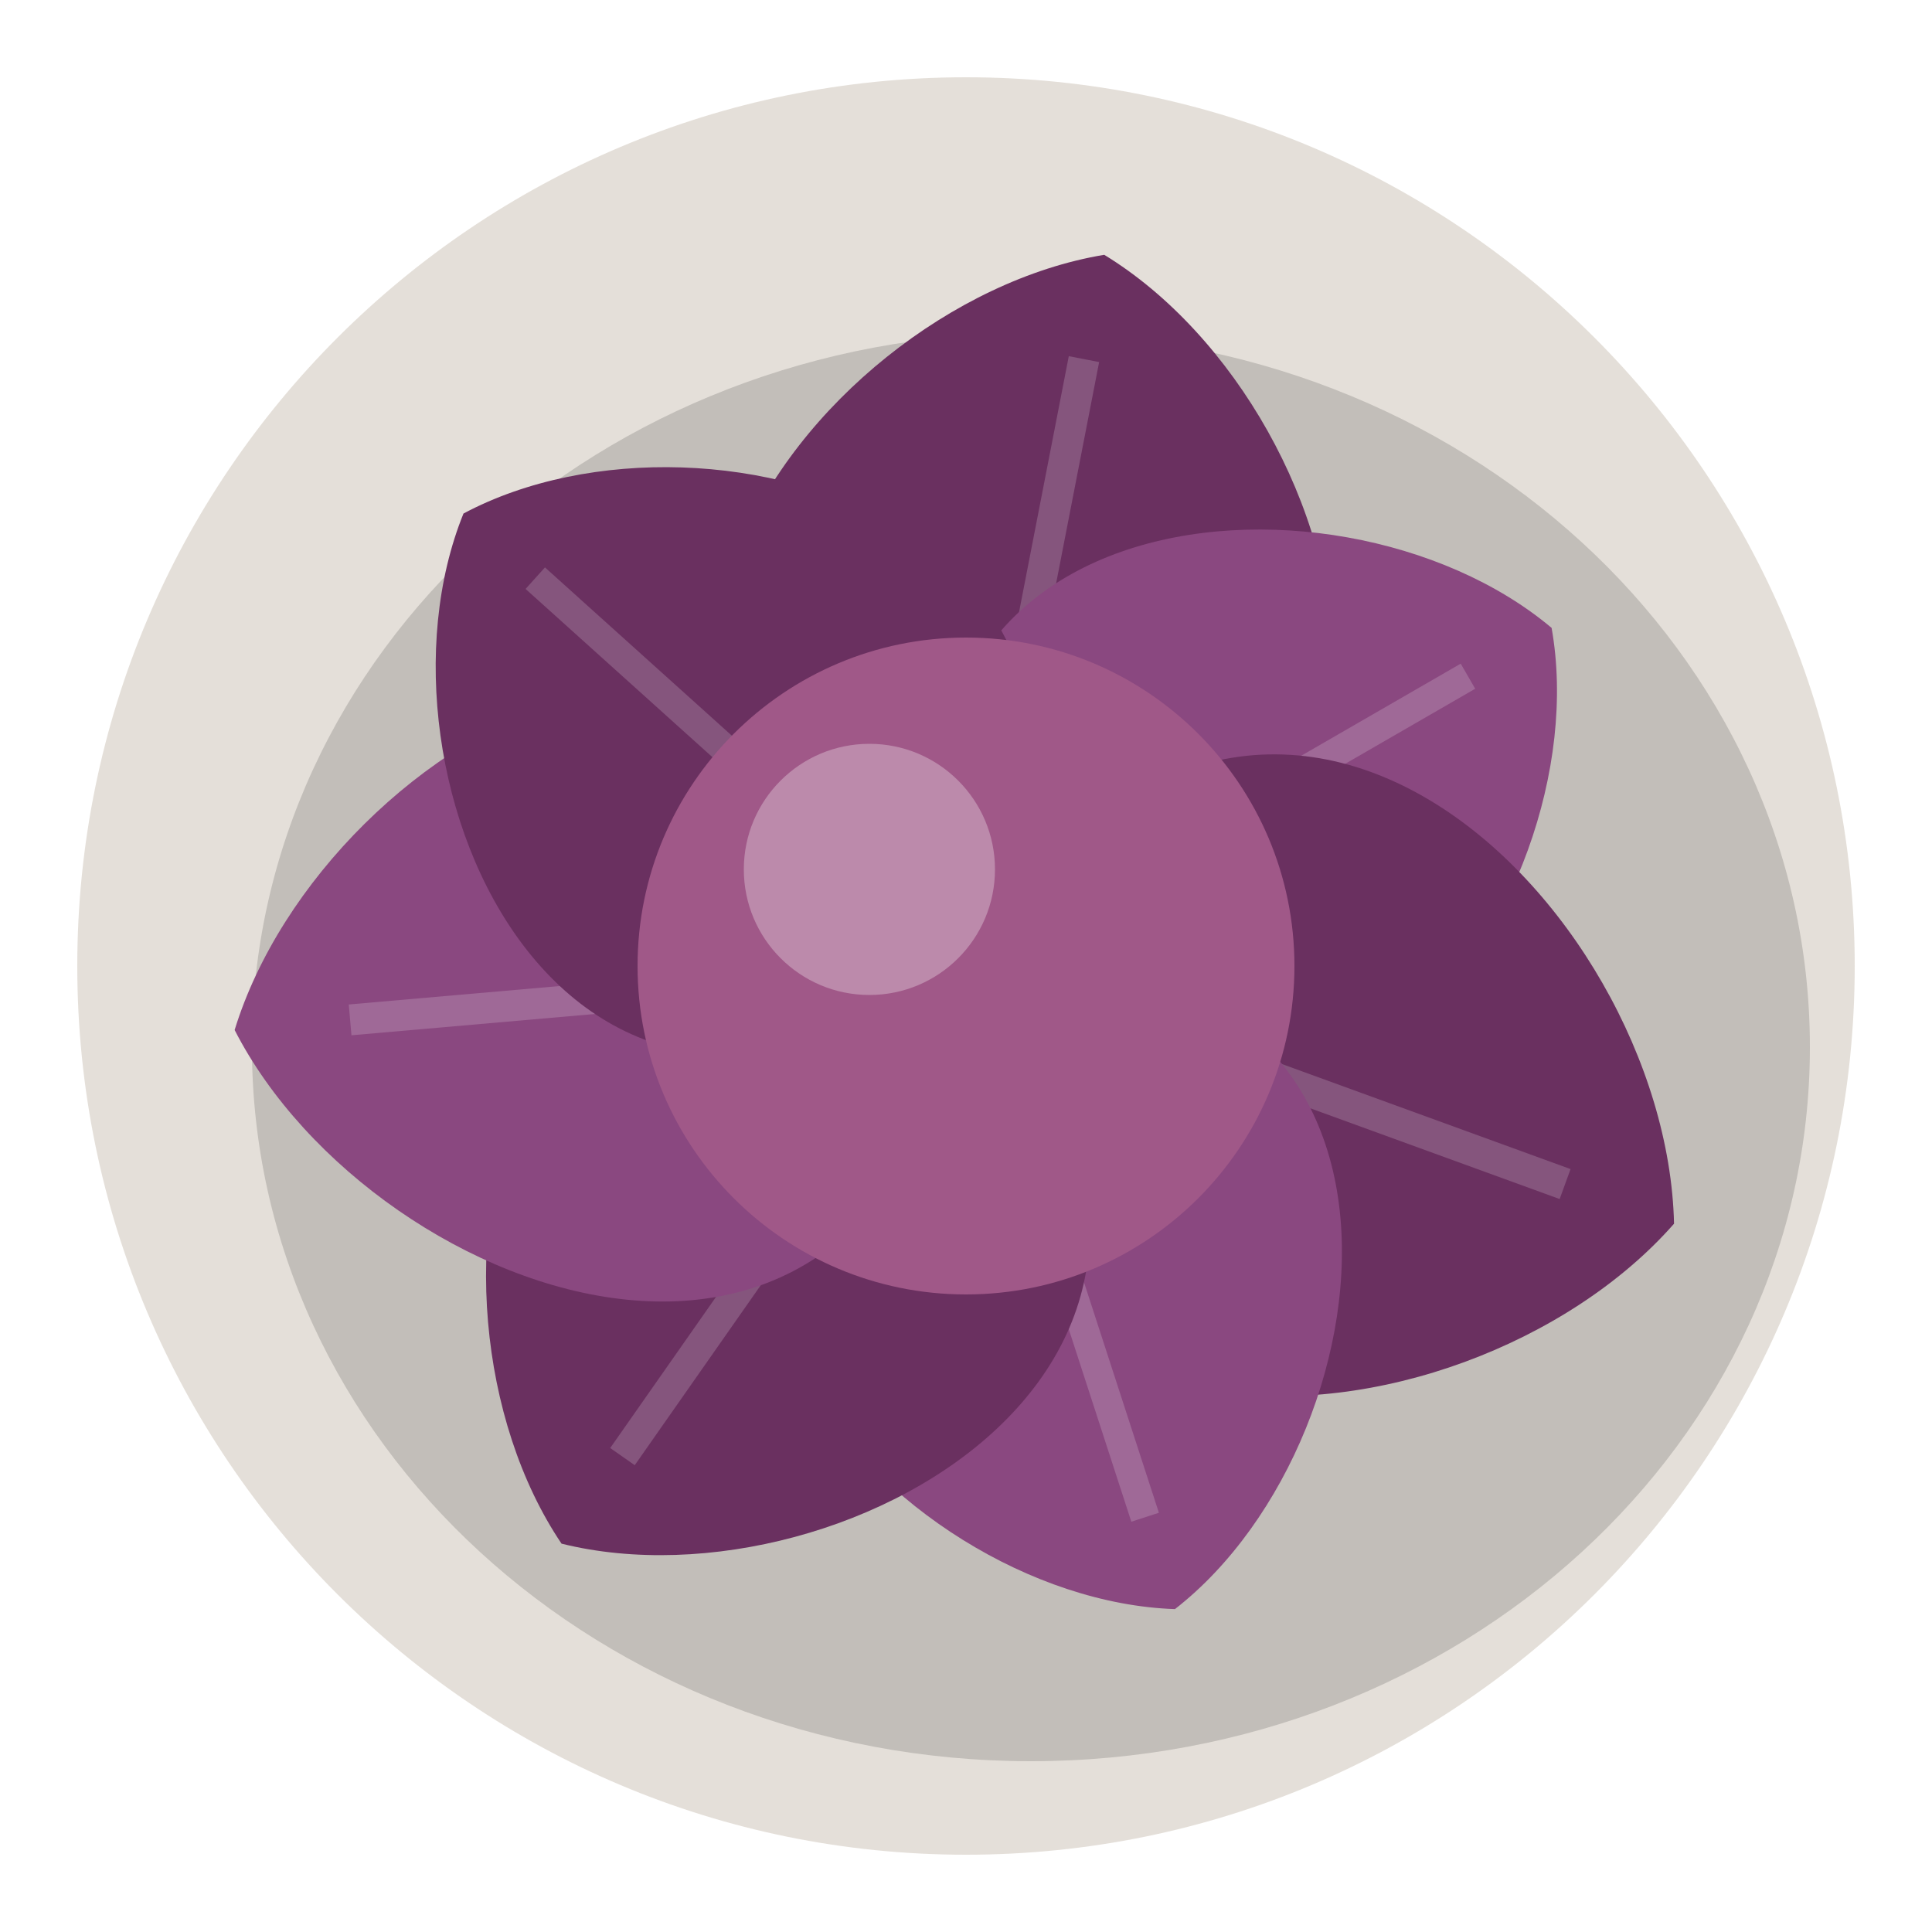
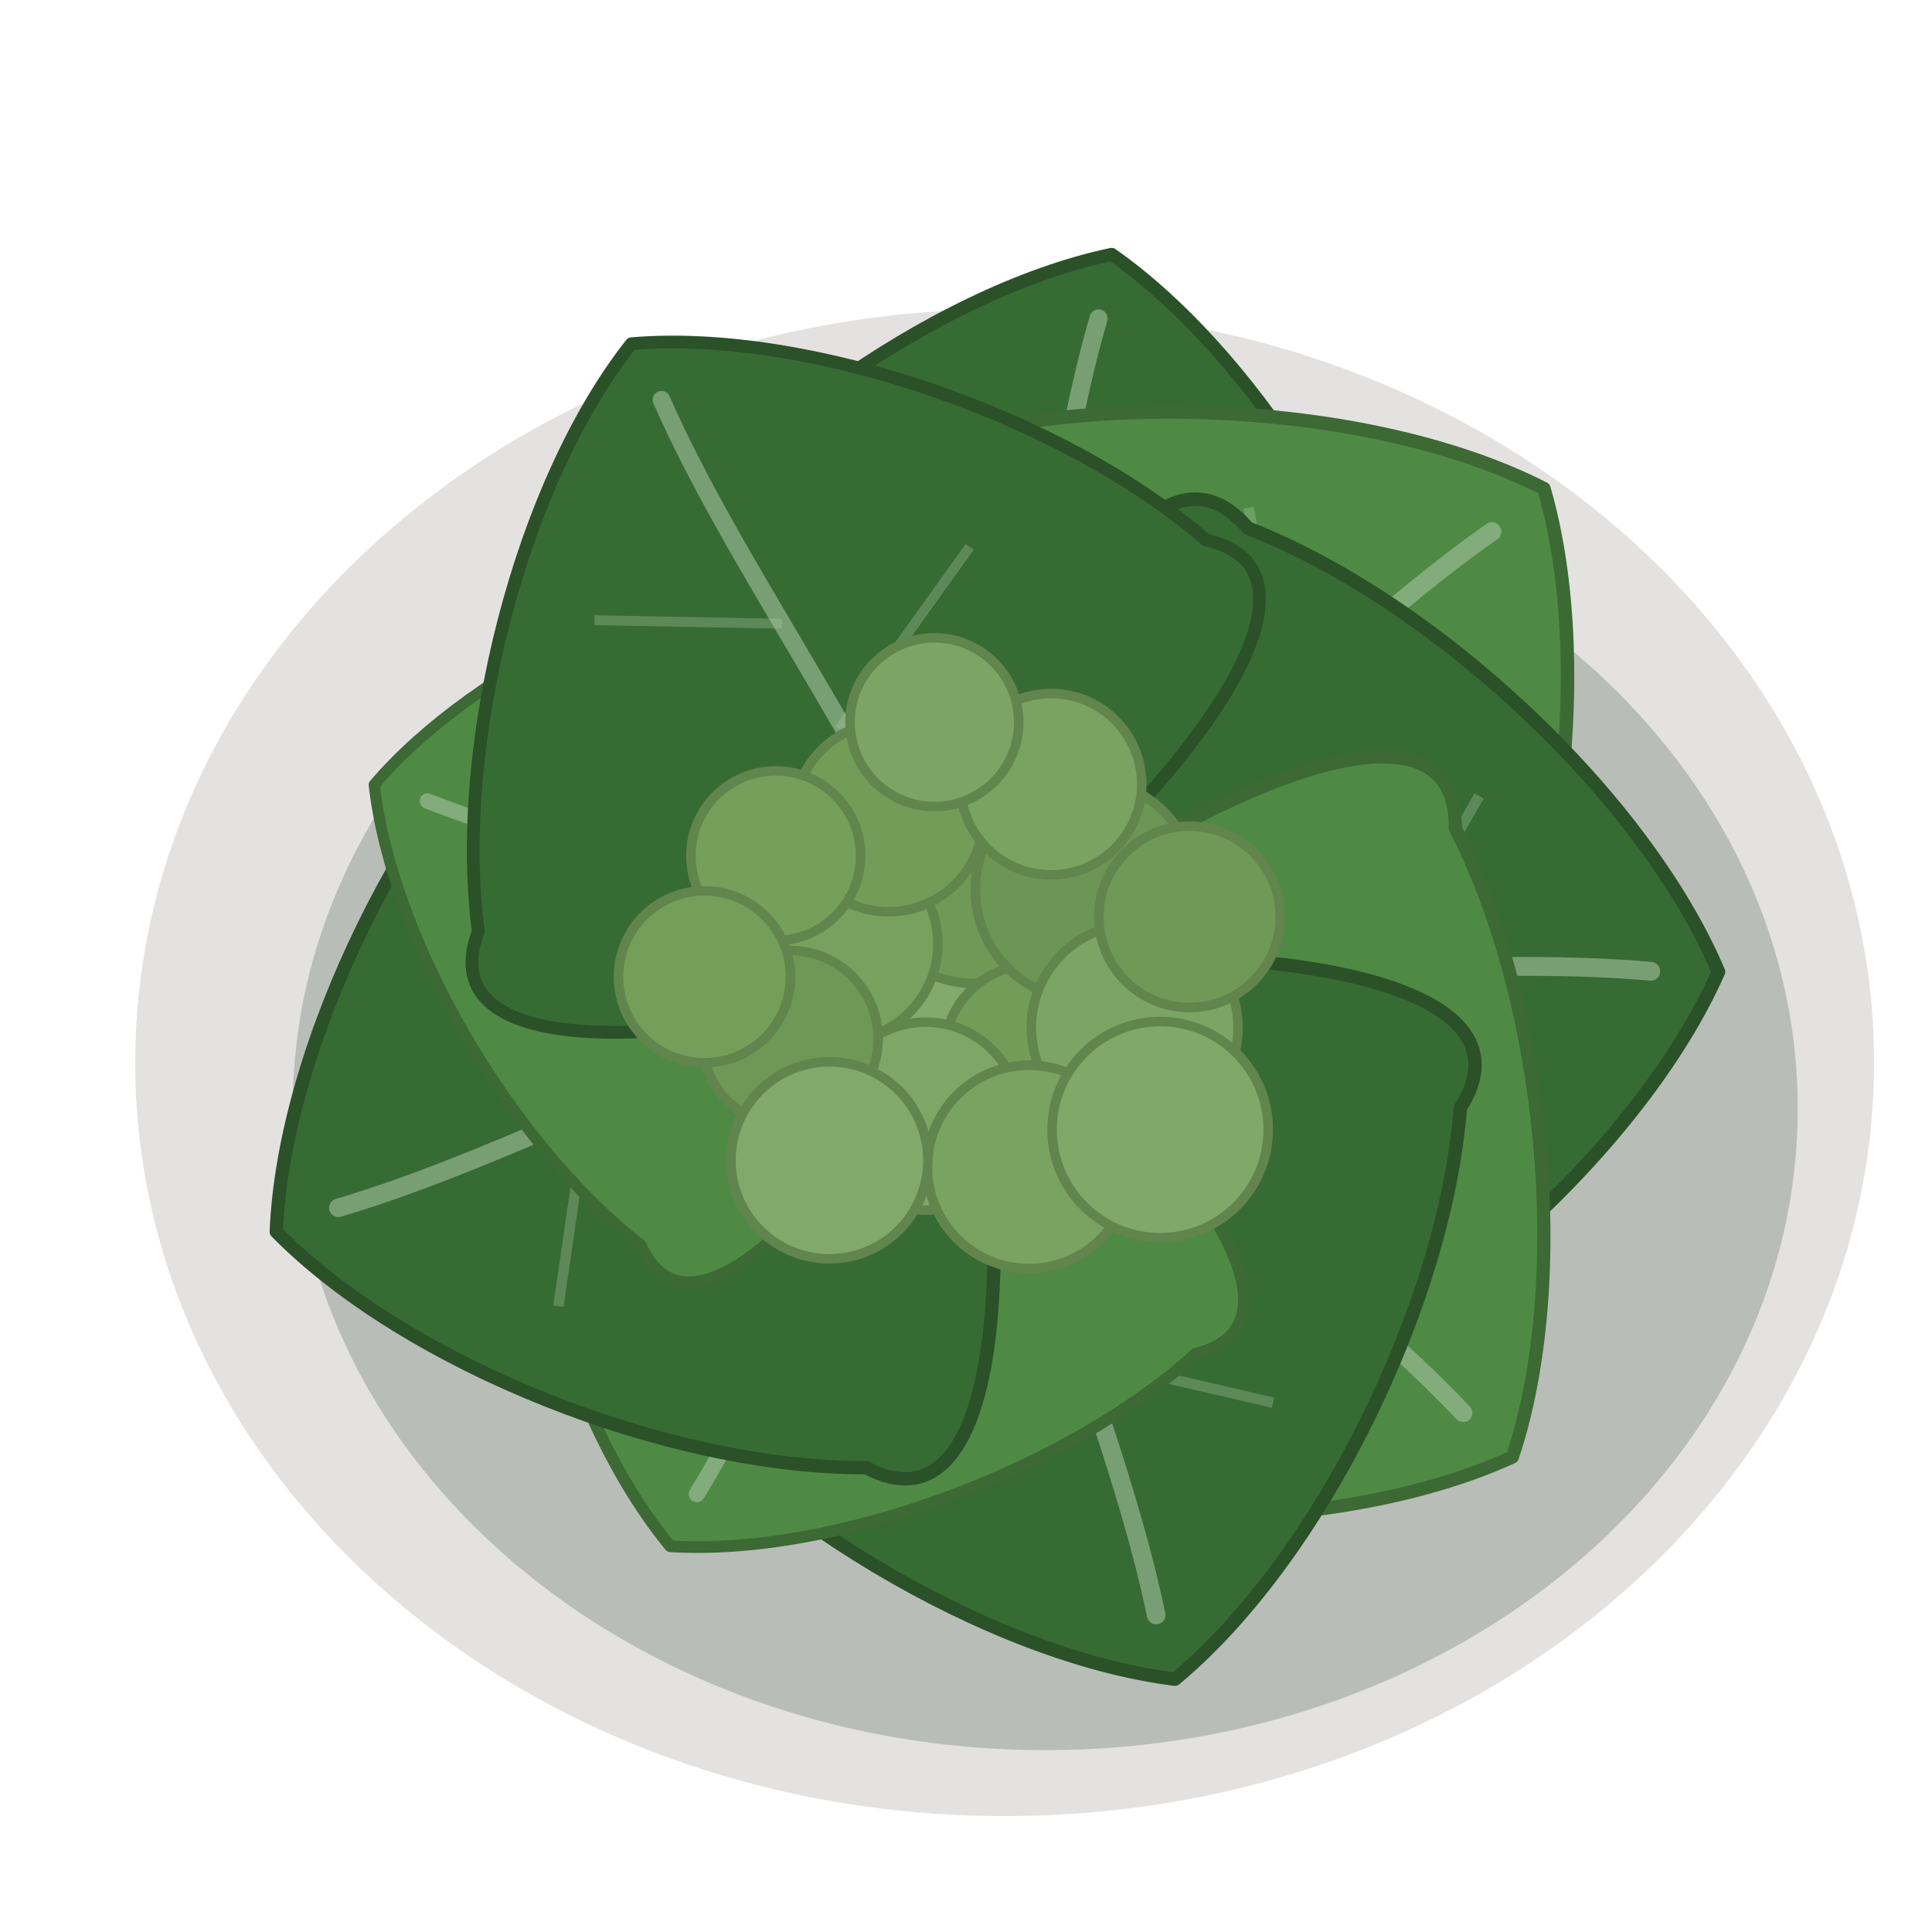
- <svg xmlns="http://www.w3.org/2000/svg" viewBox="-50 -50 100 100" width="100" height="100" role="img" aria-label="cavolo rosso">
-   <circle cx="0" cy="0" r="46" fill="#6b4e2a" opacity="0.18" />
-   <ellipse cx="3.36" cy="4.2" rx="40.32" ry="36.96" fill="rgba(0,0,0,.15)" />
-   <g transform="rotate(11)">
-     <path d="M0 0 C 27 -6, 14.8 -32, 0 -37.5 C -14.8 -32, -27 -6, 0 0 Z" fill="#6a3060" />
-     <path d="M0 0 L0 -32" stroke="rgba(255,255,255,.18)" stroke-width="1.6" />
+ <svg xmlns="http://www.w3.org/2000/svg" viewBox="-50 -50 100 100" width="100" height="100" role="img" aria-label="Cavolo rosso">
+   <ellipse cx="2" cy="5" rx="45" ry="39" fill="#2f1d10" opacity=".13" />
+   <g class="plant-glyph plant-glyph--brassica" style="isolation:isolate">
+     <ellipse cx="4.1" cy="7.38" rx="38.95" ry="33.21" fill="#112718" opacity="0.2" />
+     <g transform="rotate(11.56663)">
+       <path d="M0 0 C15.85 -3.008 27.61 -9.042 21.986 -13.911       C18.407 -23.309 8.692 -33.836 0 -37.596       C-8.692 -33.836 -18.407 -23.309 -21.986 -13.911       C-27.61 -9.042 -15.85 -3.008 0 0Z" fill="#376b34" stroke="#2a5128" stroke-width="0.677" stroke-linejoin="round" />
+       <path d="M0 -1 C1.023 -12.783 -0.767 -24.813 0 -34.212" fill="none" stroke="#a7c5a2" stroke-width="0.94" stroke-linecap="round" opacity=".58" />
+       <path d="M0 -14.286 L10.737 -19.55 M0 -20.678 L-8.692 -25.565" fill="none" stroke="#a7c5a2" stroke-width="0.526" opacity=".34" />
+     </g>
+     <g transform="rotate(50.44337)">
+       <path d="M0 0 C16.358 -3.104 28.495 -9.332 22.69 -14.356       C18.997 -24.056 8.971 -34.92 0 -38.8       C-8.971 -34.92 -18.997 -24.056 -22.69 -14.356       C-28.495 -9.332 -16.358 -3.104 0 0Z" fill="#4f8a45" stroke="#3c6934" stroke-width="0.698" stroke-linejoin="round" />
+       <path d="M0 -1 C1.055 -13.192 -0.792 -25.608 0 -35.308" fill="none" stroke="#a7c5a2" stroke-width="0.97" stroke-linecap="round" opacity=".58" />
+       <path d="M0 -14.744 L11.081 -20.176 M0 -21.34 L-8.971 -26.384" fill="none" stroke="#a7c5a2" stroke-width="0.543" opacity=".34" />
+     </g>
+     <g transform="rotate(90.441)">
+       <path d="M0 0 C16.421 -3.116 28.605 -9.367 22.778 -14.411       C19.07 -24.149 9.005 -35.055 0 -38.95       C-9.005 -35.055 -19.07 -24.149 -22.778 -14.411       C-28.605 -9.367 -16.421 -3.116 0 0Z" fill="#376b34" stroke="#2a5128" stroke-width="0.701" stroke-linejoin="round" />
+       <path d="M0 -1 C1.059 -13.243 -0.795 -25.707 0 -35.444" fill="none" stroke="#a7c5a2" stroke-width="0.974" stroke-linecap="round" opacity=".58" />
+       <path d="M0 -14.801 L11.124 -20.254 M0 -21.422 L-9.005 -26.486" fill="none" stroke="#a7c5a2" stroke-width="0.545" opacity=".34" />
+     </g>
+     <g transform="rotate(131.9479)">
+       <path d="M0 0 C16.03 -3.042 27.923 -9.144 22.235 -14.068       C18.615 -23.573 8.791 -34.219 0 -38.021       C-8.791 -34.219 -18.615 -23.573 -22.235 -14.068       C-27.923 -9.144 -16.03 -3.042 0 0Z" fill="#4f8a45" stroke="#3c6934" stroke-width="0.684" stroke-linejoin="round" />
+       <path d="M0 -1 C1.034 -12.927 -0.776 -25.094 0 -34.6" fill="none" stroke="#a7c5a2" stroke-width="0.951" stroke-linecap="round" opacity=".58" />
+       <path d="M0 -14.448 L10.859 -19.771 M0 -20.912 L-8.791 -25.855" fill="none" stroke="#a7c5a2" stroke-width="0.532" opacity=".34" />
+     </g>
+     <g transform="rotate(163.6677)">
+       <path d="M0 0 C16.218 -3.077 28.25 -9.251 22.496 -14.233       C18.834 -23.85 8.894 -34.621 0 -38.467       C-8.894 -34.621 -18.834 -23.85 -22.496 -14.233       C-28.25 -9.251 -16.218 -3.077 0 0Z" fill="#376b34" stroke="#2a5128" stroke-width="0.692" stroke-linejoin="round" />
+       <path d="M0 -1 C1.046 -13.079 -0.785 -25.388 0 -35.005" fill="none" stroke="#a7c5a2" stroke-width="0.962" stroke-linecap="round" opacity=".58" />
+       <path d="M0 -14.618 L10.986 -20.003 M0 -21.157 L-8.894 -26.158" fill="none" stroke="#a7c5a2" stroke-width="0.539" opacity=".34" />
+     </g>
+     <g transform="rotate(207.0112)">
+       <path d="M0 0 C14.212 -2.697 24.756 -8.107 19.713 -12.473       C16.504 -20.9 7.794 -30.339 0 -33.71       C-7.794 -30.339 -16.504 -20.9 -19.713 -12.473       C-24.756 -8.107 -14.212 -2.697 0 0Z" fill="#4f8a45" stroke="#3c6934" stroke-width="0.607" stroke-linejoin="round" />
+       <path d="M0 -1 C0.917 -11.461 -0.688 -22.248 0 -30.676" fill="none" stroke="#a7c5a2" stroke-width="0.843" stroke-linecap="round" opacity=".58" />
+       <path d="M0 -12.81 L9.628 -17.529 M0 -18.54 L-7.794 -22.923" fill="none" stroke="#a7c5a2" stroke-width="0.472" opacity=".34" />
+     </g>
+     <g transform="rotate(248.9298)">
+       <path d="M0 0 C16.13 -3.061 28.097 -9.201 22.373 -14.156       C18.731 -23.72 8.845 -34.433 0 -38.258       C-8.845 -34.433 -18.731 -23.72 -22.373 -14.156       C-28.097 -9.201 -16.13 -3.061 0 0Z" fill="#376b34" stroke="#2a5128" stroke-width="0.689" stroke-linejoin="round" />
+       <path d="M0 -1 C1.041 -13.008 -0.78 -25.251 0 -34.815" fill="none" stroke="#a7c5a2" stroke-width="0.956" stroke-linecap="round" opacity=".58" />
+       <path d="M0 -14.538 L10.927 -19.894 M0 -21.042 L-8.845 -26.016" fill="none" stroke="#a7c5a2" stroke-width="0.536" opacity=".34" />
+     </g>
+     <g transform="rotate(287.0354)">
+       <path d="M0 0 C13.506 -2.563 23.527 -7.705 18.734 -11.853       C15.685 -19.862 7.407 -28.832 0 -32.036       C-7.407 -28.832 -15.685 -19.862 -18.734 -11.853       C-23.527 -7.705 -13.506 -2.563 0 0Z" fill="#4f8a45" stroke="#3c6934" stroke-width="0.577" stroke-linejoin="round" />
+       <path d="M0 -1 C0.871 -10.892 -0.654 -21.143 0 -29.152" fill="none" stroke="#a7c5a2" stroke-width="0.801" stroke-linecap="round" opacity=".58" />
+       <path d="M0 -12.174 L9.149 -16.659 M0 -17.62 L-7.407 -21.784" fill="none" stroke="#a7c5a2" stroke-width="0.448" opacity=".34" />
+     </g>
+     <g transform="rotate(331.7296)">
+       <path d="M0 0 C15.419 -2.926 26.858 -8.796 21.387 -13.532       C17.906 -22.675 8.455 -32.915 0 -36.572       C-8.455 -32.915 -17.906 -22.675 -21.387 -13.532       C-26.858 -8.796 -15.419 -2.926 0 0Z" fill="#376b34" stroke="#2a5128" stroke-width="0.658" stroke-linejoin="round" />
+       <path d="M0 -1 C0.995 -12.434 -0.746 -24.137 0 -33.28" fill="none" stroke="#a7c5a2" stroke-width="0.914" stroke-linecap="round" opacity=".58" />
+       <path d="M0 -13.897 L10.445 -19.017 M0 -20.114 L-8.455 -24.869" fill="none" stroke="#a7c5a2" stroke-width="0.512" opacity=".34" />
+     </g>
+     <circle cx="0" cy="0" r="5.814" fill="#719a57" stroke="#61854c" stroke-width="0.492" />
+     <circle cx="-2.423" cy="2.219" r="4.257" fill="#83a96c" stroke="#61854c" stroke-width="0.492" />
+     <circle cx="0.406" cy="-4.629" r="5.531" fill="#709857" stroke="#61854c" stroke-width="0.492" />
+     <circle cx="3.463" cy="4.516" r="4.581" fill="#739c59" stroke="#61854c" stroke-width="0.492" />
+     <circle cx="-6.471" cy="-1.145" r="5.014" fill="#78a05e" stroke="#61854c" stroke-width="0.492" />
+     <circle cx="6.199" cy="-3.943" r="5.716" fill="#6d9555" stroke="#61854c" stroke-width="0.492" />
+     <circle cx="-2.089" cy="7.772" r="4.866" fill="#7fa667" stroke="#61854c" stroke-width="0.492" />
+     <circle cx="-4.007" cy="-7.715" r="4.907" fill="#739c59" stroke="#61854c" stroke-width="0.492" />
+     <circle cx="8.73" cy="3.188" r="5.35" fill="#7ca464" stroke="#61854c" stroke-width="0.492" />
+     <circle cx="-9.111" cy="3.761" r="4.563" fill="#6f9756" stroke="#61854c" stroke-width="0.492" />
+     <circle cx="4.404" cy="-9.411" r="4.692" fill="#7aa261" stroke="#61854c" stroke-width="0.492" />
+     <circle cx="3.262" cy="10.398" r="5.263" fill="#7aa261" stroke="#61854c" stroke-width="0.492" />
+     <circle cx="-9.848" cy="-5.707" r="4.392" fill="#759f5b" stroke="#61854c" stroke-width="0.492" />
+     <circle cx="11.57" cy="-2.544" r="4.693" fill="#709957" stroke="#61854c" stroke-width="0.492" />
+     <circle cx="-7.07" cy="10.058" r="5.098" fill="#82a86b" stroke="#61854c" stroke-width="0.492" />
+     <circle cx="-1.636" cy="-12.62" r="4.366" fill="#7da464" stroke="#61854c" stroke-width="0.492" />
+     <circle cx="10.05" cy="8.469" r="5.594" fill="#81a769" stroke="#61854c" stroke-width="0.492" />
+     <circle cx="-13.536" cy="0.56" r="4.45" fill="#749e5a" stroke="#61854c" stroke-width="0.492" />
  </g>
-   <g transform="rotate(60)">
-     <path d="M0 0 C 25 -5.5, 13.8 -30, 0 -35 C -13.8 -30, -25 -5.5, 0 0 Z" fill="#8a4880" />
-     <path d="M0 0 L0 -30" stroke="rgba(255,255,255,.18)" stroke-width="1.5" />
-   </g>
-   <g transform="rotate(110)">
-     <path d="M0 0 C 28 -6.3, 15.4 -33, 0 -39 C -15.4 -33, -28 -6.3, 0 0 Z" fill="#6a3060" />
-     <path d="M0 0 L0 -33" stroke="rgba(255,255,255,.18)" stroke-width="1.65" />
-   </g>
-   <g transform="rotate(162)">
-     <path d="M0 0 C 25 -5.5, 13.8 -30, 0 -35 C -13.8 -30, -25 -5.5, 0 0 Z" fill="#8a4880" />
-     <path d="M0 0 L0 -30" stroke="rgba(255,255,255,.18)" stroke-width="1.5" />
-   </g>
-   <g transform="rotate(215)">
-     <path d="M0 0 C 26 -5.8, 14.3 -31, 0 -36.5 C -14.3 -31, -26 -5.8, 0 0 Z" fill="#6a3060" />
-     <path d="M0 0 L0 -31" stroke="rgba(255,255,255,.18)" stroke-width="1.55" />
-   </g>
-   <g transform="rotate(265)">
-     <path d="M0 0 C 27 -6, 14.8 -32, 0 -38 C -14.8 -32, -27 -6, 0 0 Z" fill="#8a4880" />
-     <path d="M0 0 L0 -32" stroke="rgba(255,255,255,.18)" stroke-width="1.6" />
-   </g>
-   <g transform="rotate(312)">
-     <path d="M0 0 C 25 -5.5, 13.8 -30, 0 -35 C -13.8 -30, -25 -5.5, 0 0 Z" fill="#6a3060" />
-     <path d="M0 0 L0 -30" stroke="rgba(255,255,255,.18)" stroke-width="1.5" />
-   </g>
-   <circle r="17" fill="#a05888" />
-   <circle cx="-5" cy="-5" r="6.5" fill="rgba(255,255,255,.3)" />
</svg>
